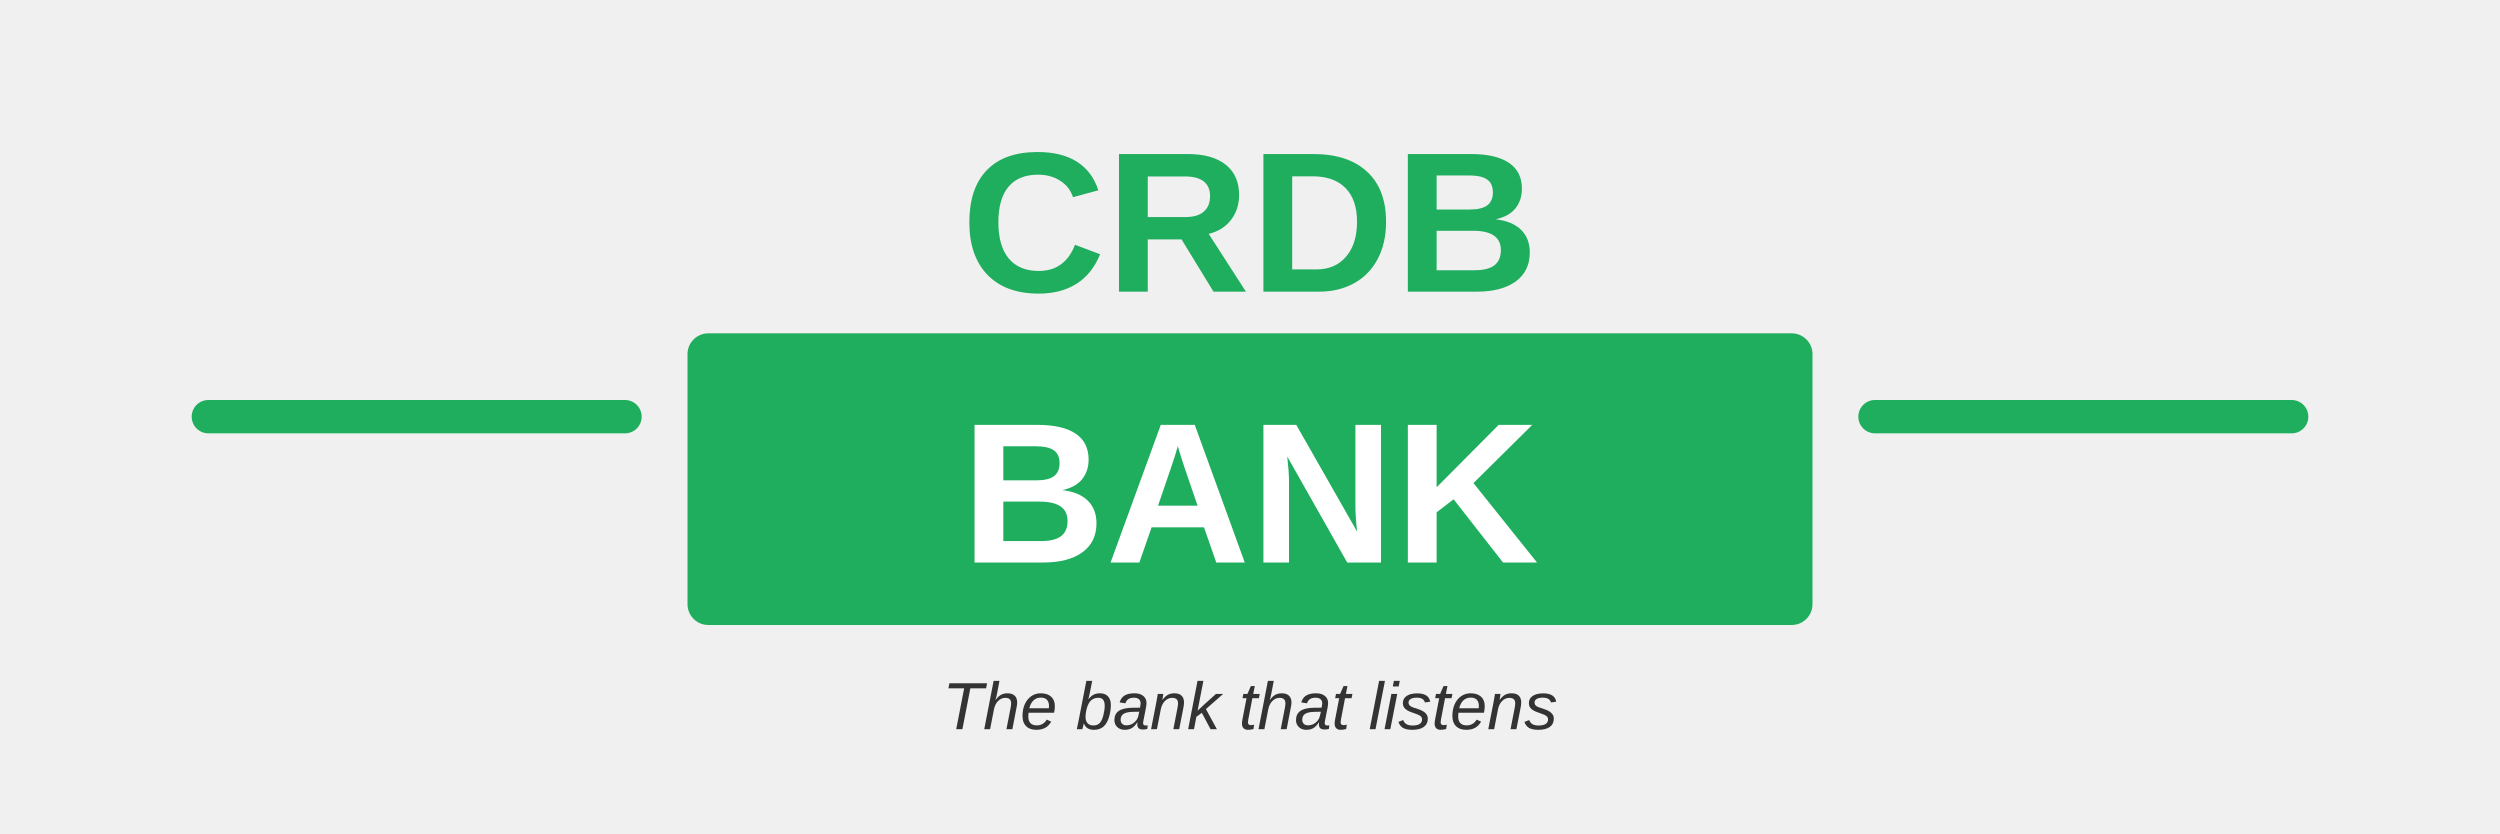
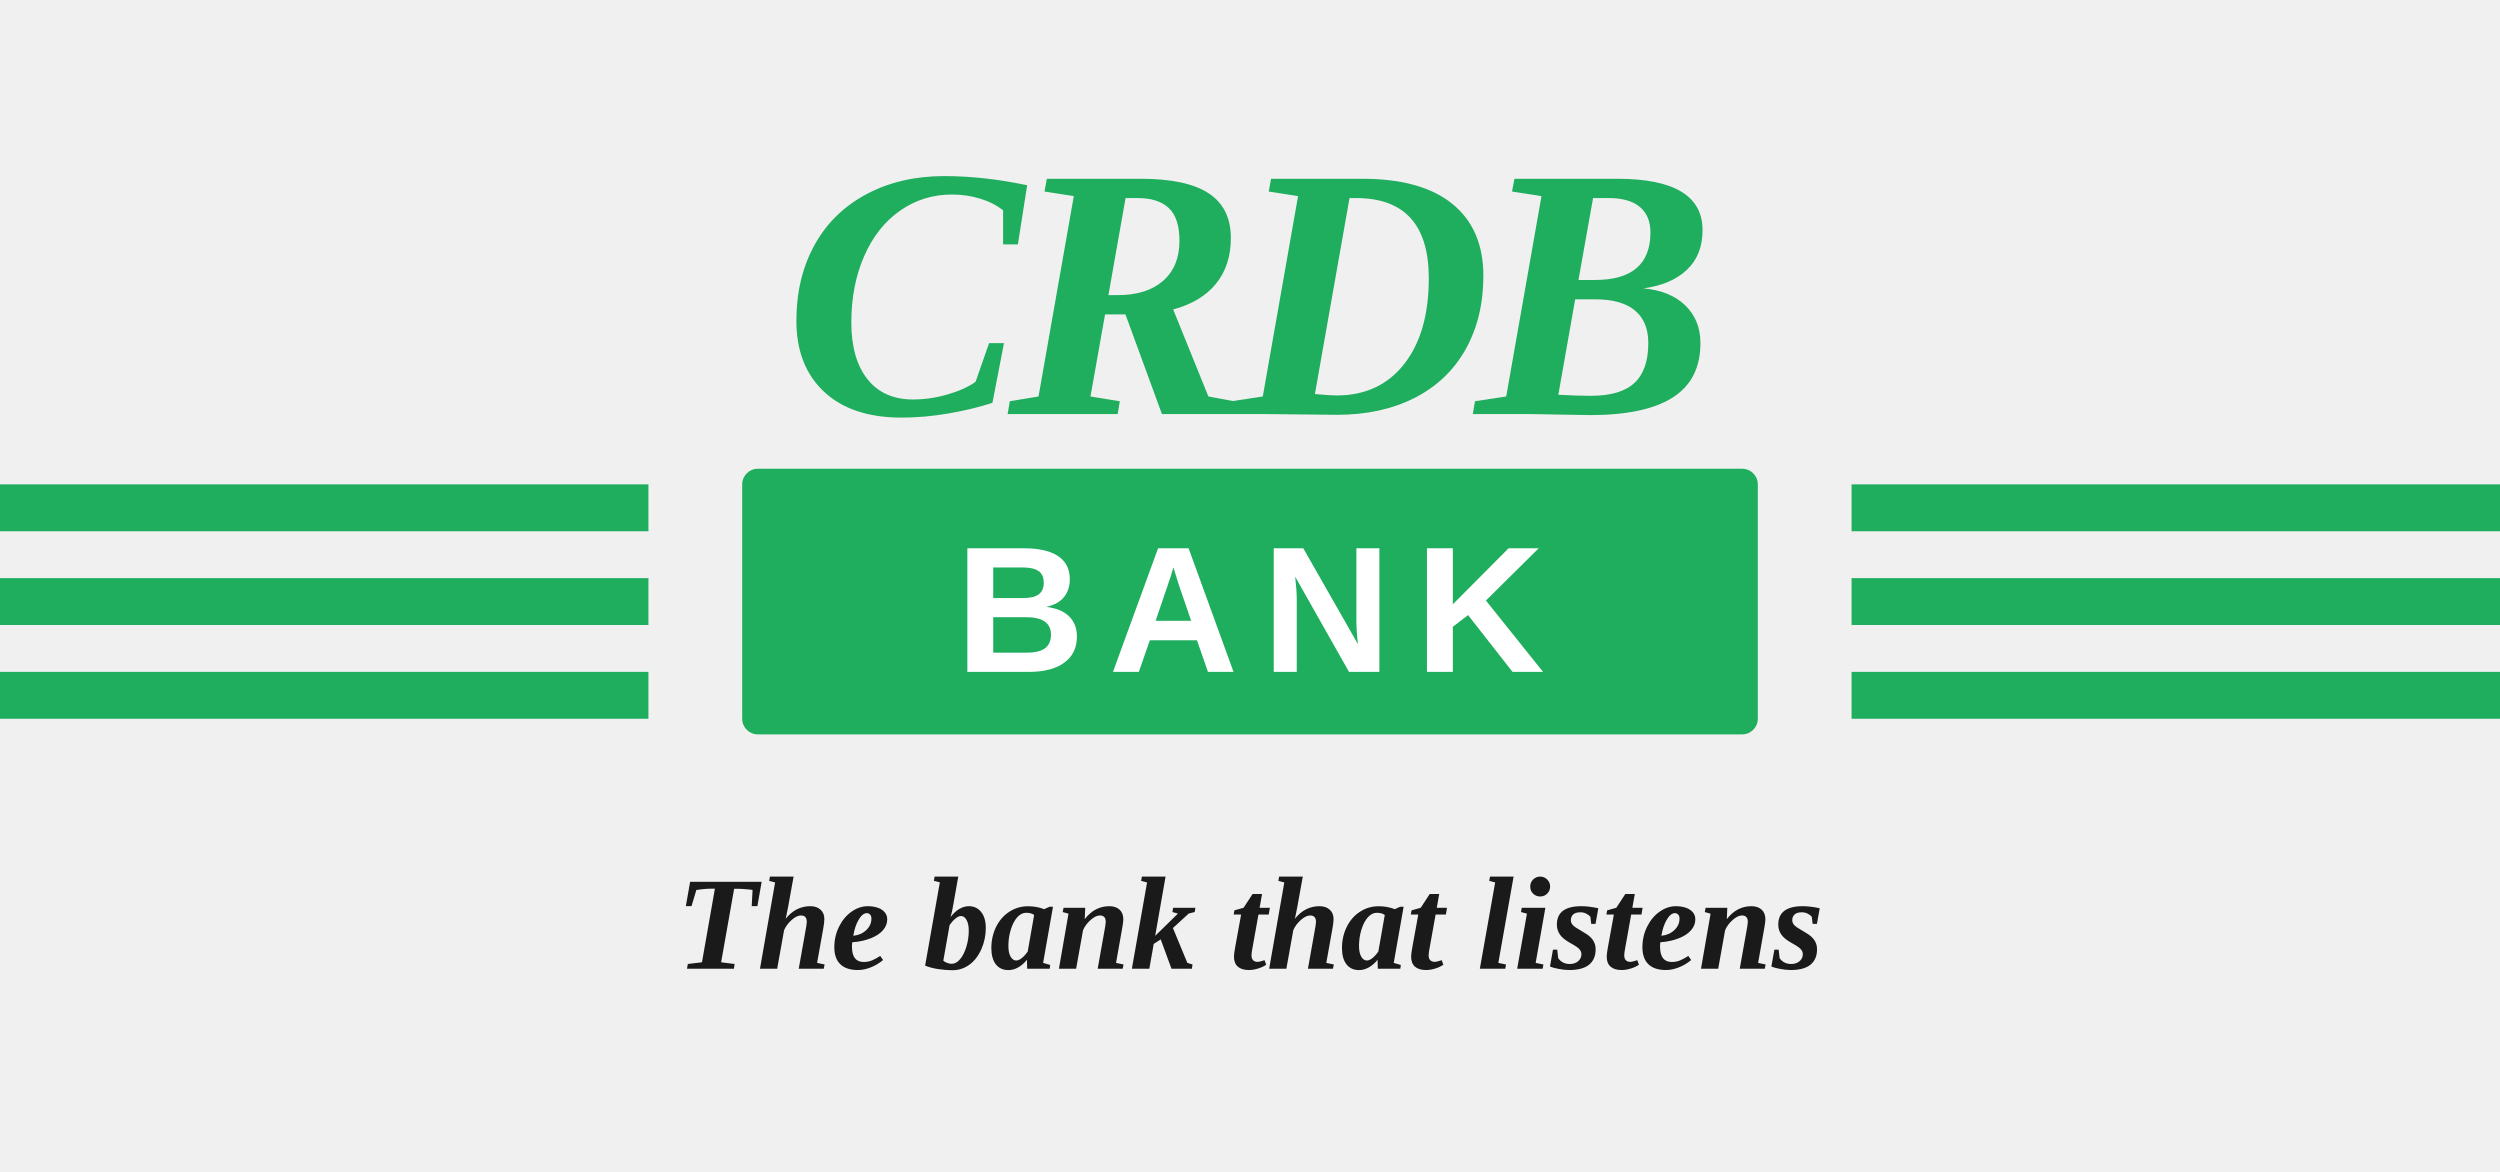
- <svg xmlns="http://www.w3.org/2000/svg" viewBox="0 0 600 200">
-   <rect x="165" y="80" width="270" height="70" fill="#1FAD5E" rx="5" />
-   <text x="300" y="70" font-family="Arial, sans-serif" font-size="48" font-weight="bold" fill="#1FAD5E" text-anchor="middle">CRDB</text>
-   <text x="300" y="135" font-family="Arial, sans-serif" font-size="48" font-weight="bold" fill="white" text-anchor="middle">BANK</text>
-   <text x="300" y="175" font-family="Arial, sans-serif" font-size="16" font-style="italic" fill="#333" text-anchor="middle">The bank that listens</text>
-   <line x1="50" y1="100" x2="150" y2="100" stroke="#1FAD5E" stroke-width="8" stroke-linecap="round" />
-   <line x1="450" y1="100" x2="550" y2="100" stroke="#1FAD5E" stroke-width="8" stroke-linecap="round" />
+ <svg xmlns="http://www.w3.org/2000/svg" viewBox="0 0 640 300" role="img" aria-labelledby="crdb-logo-title crdb-logo-desc">
+   <text x="320" y="106" font-family="Georgia, 'Times New Roman', serif" font-size="92" font-weight="bold" font-style="italic" letter-spacing="-4" fill="#1FAD5E" text-anchor="middle">CRDB</text>
+   <rect x="190" y="120" width="260" height="68" rx="4" fill="#1FAD5E" />
+   <text x="320" y="172" font-family="Arial, Helvetica, sans-serif" font-size="46" font-weight="bold" letter-spacing="6" fill="#FFFFFF" text-anchor="middle">BANK</text>
+   <g fill="#1FAD5E">
+     <rect x="0" y="124" width="166" height="12" />
+     <rect x="0" y="148" width="166" height="12" />
+     <rect x="0" y="172" width="166" height="12" />
+     <rect x="474" y="124" width="166" height="12" />
+     <rect x="474" y="148" width="166" height="12" />
+     <rect x="474" y="172" width="166" height="12" />
+   </g>
+   <text x="320" y="248" font-family="Georgia, 'Times New Roman', serif" font-size="34" font-weight="bold" font-style="italic" fill="#1A1A1A" text-anchor="middle">The bank that listens</text>
</svg>
